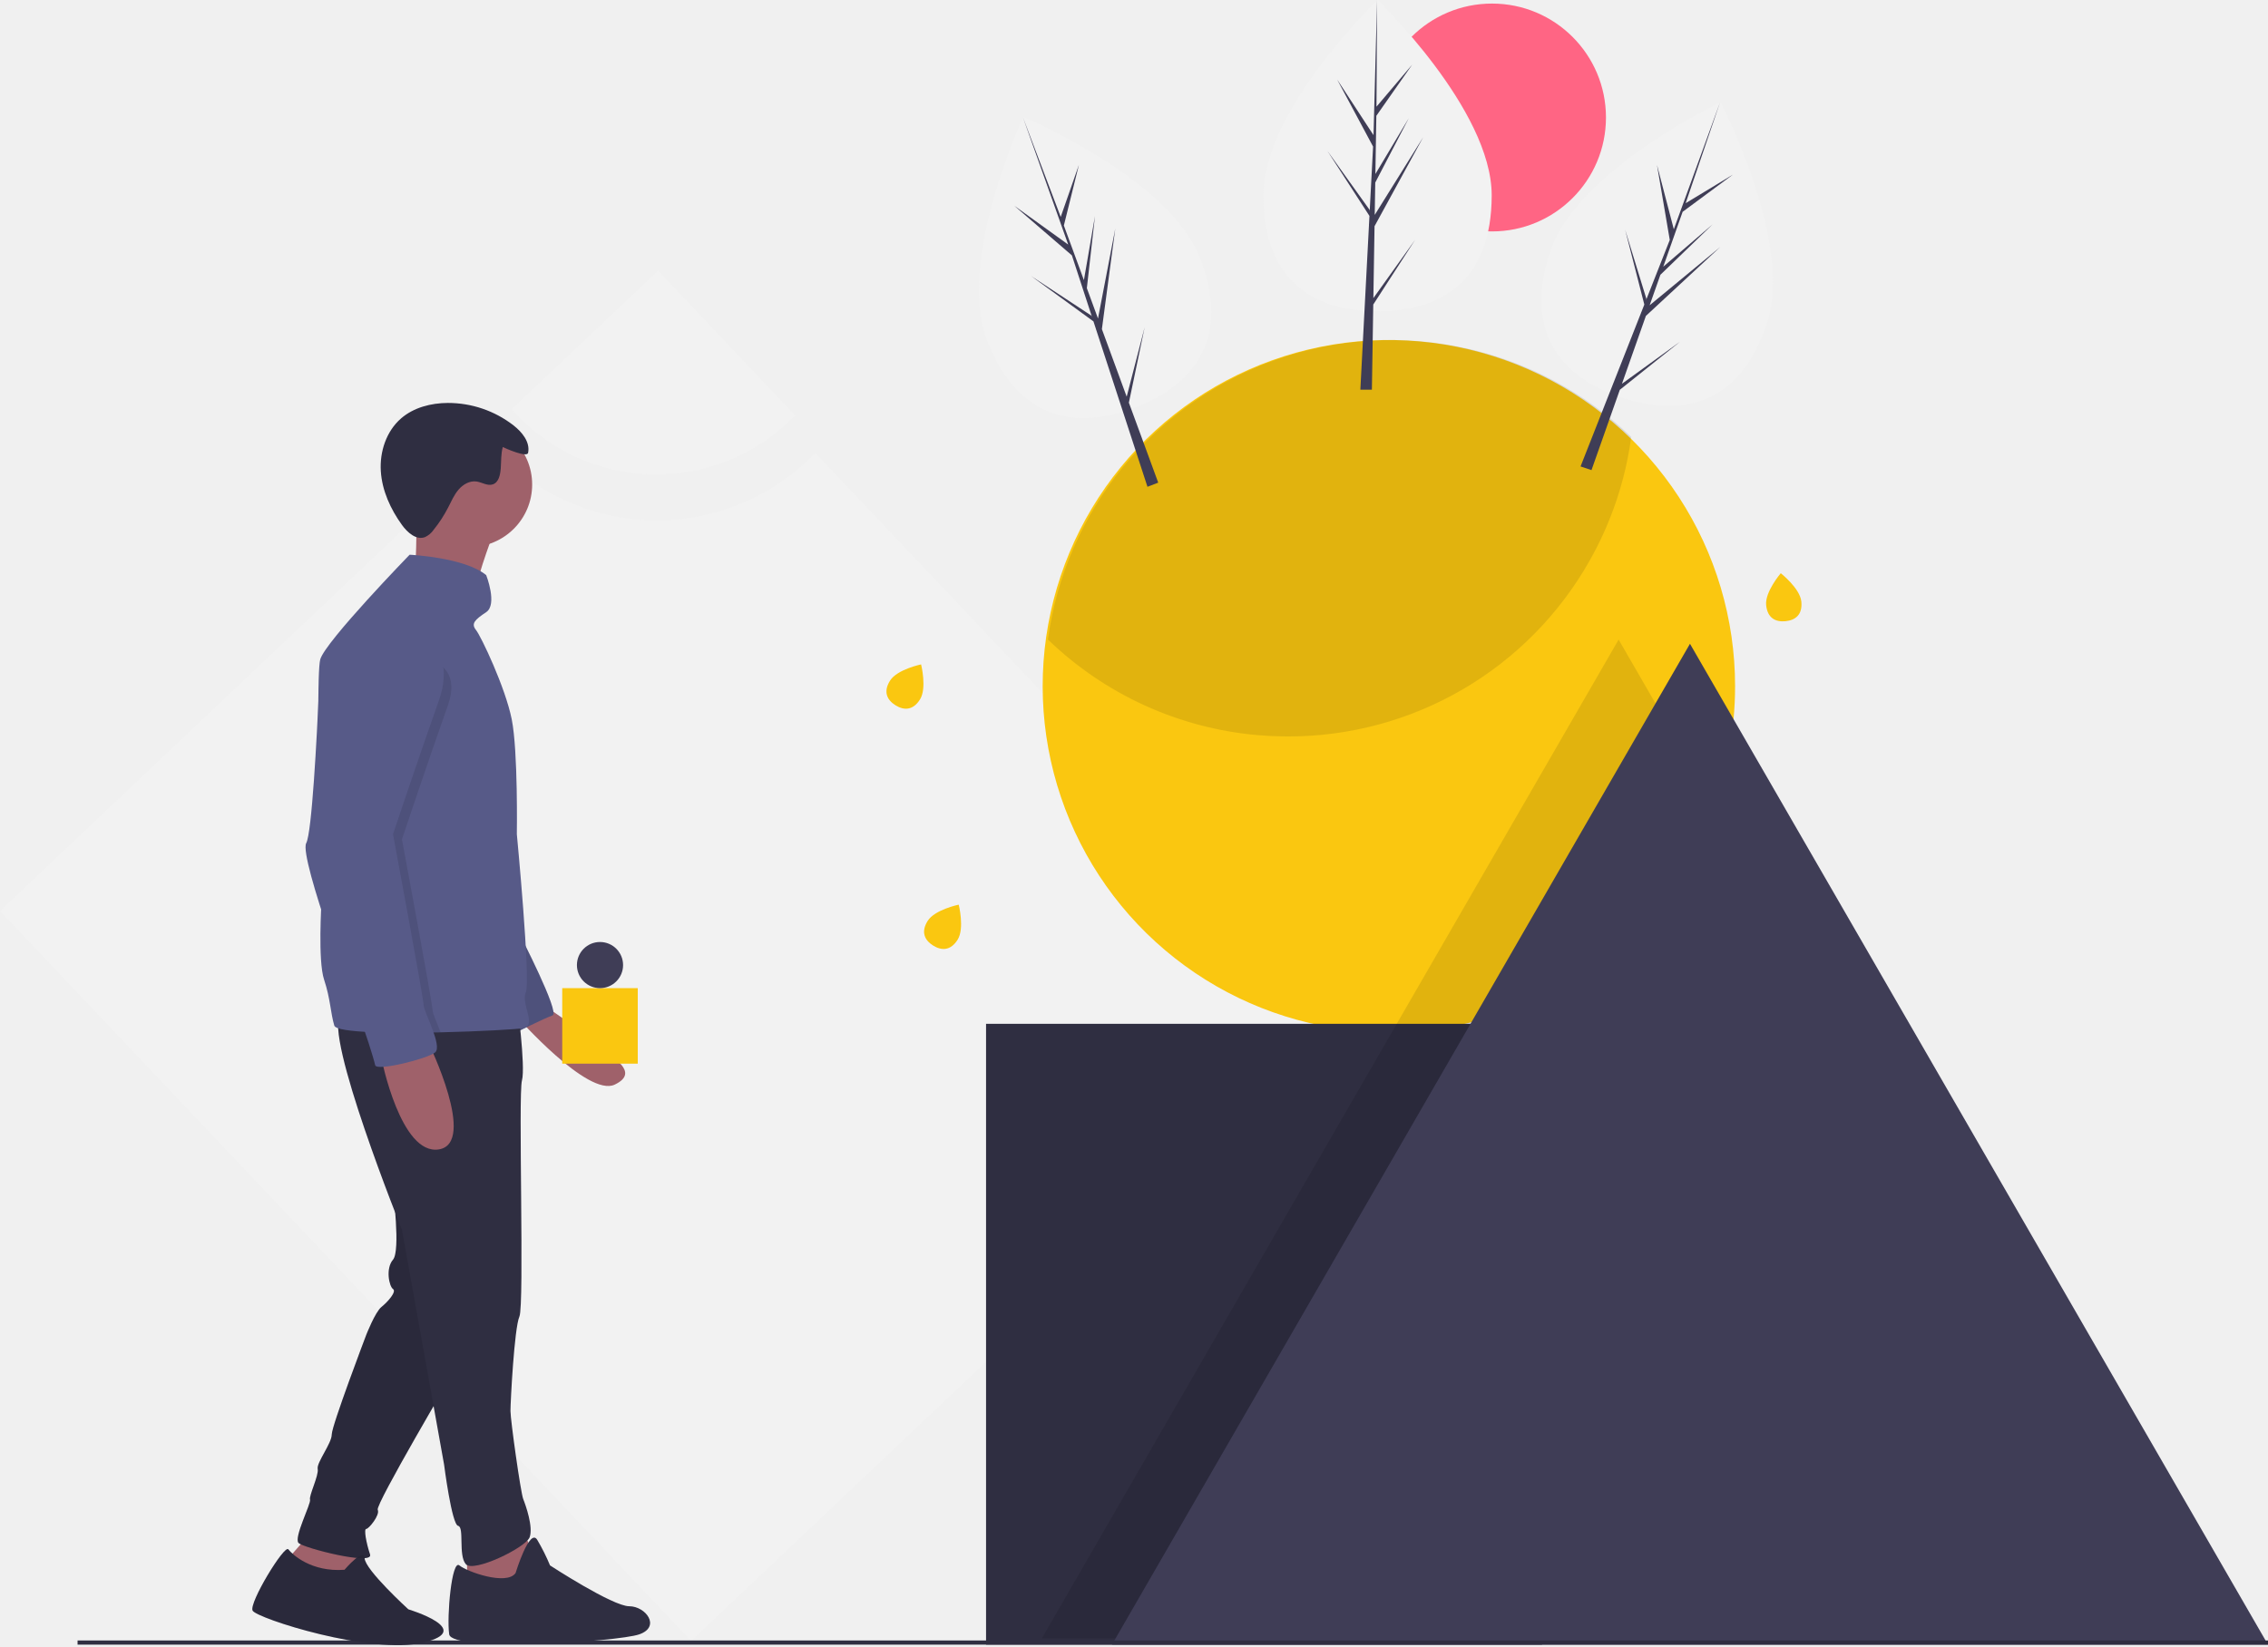
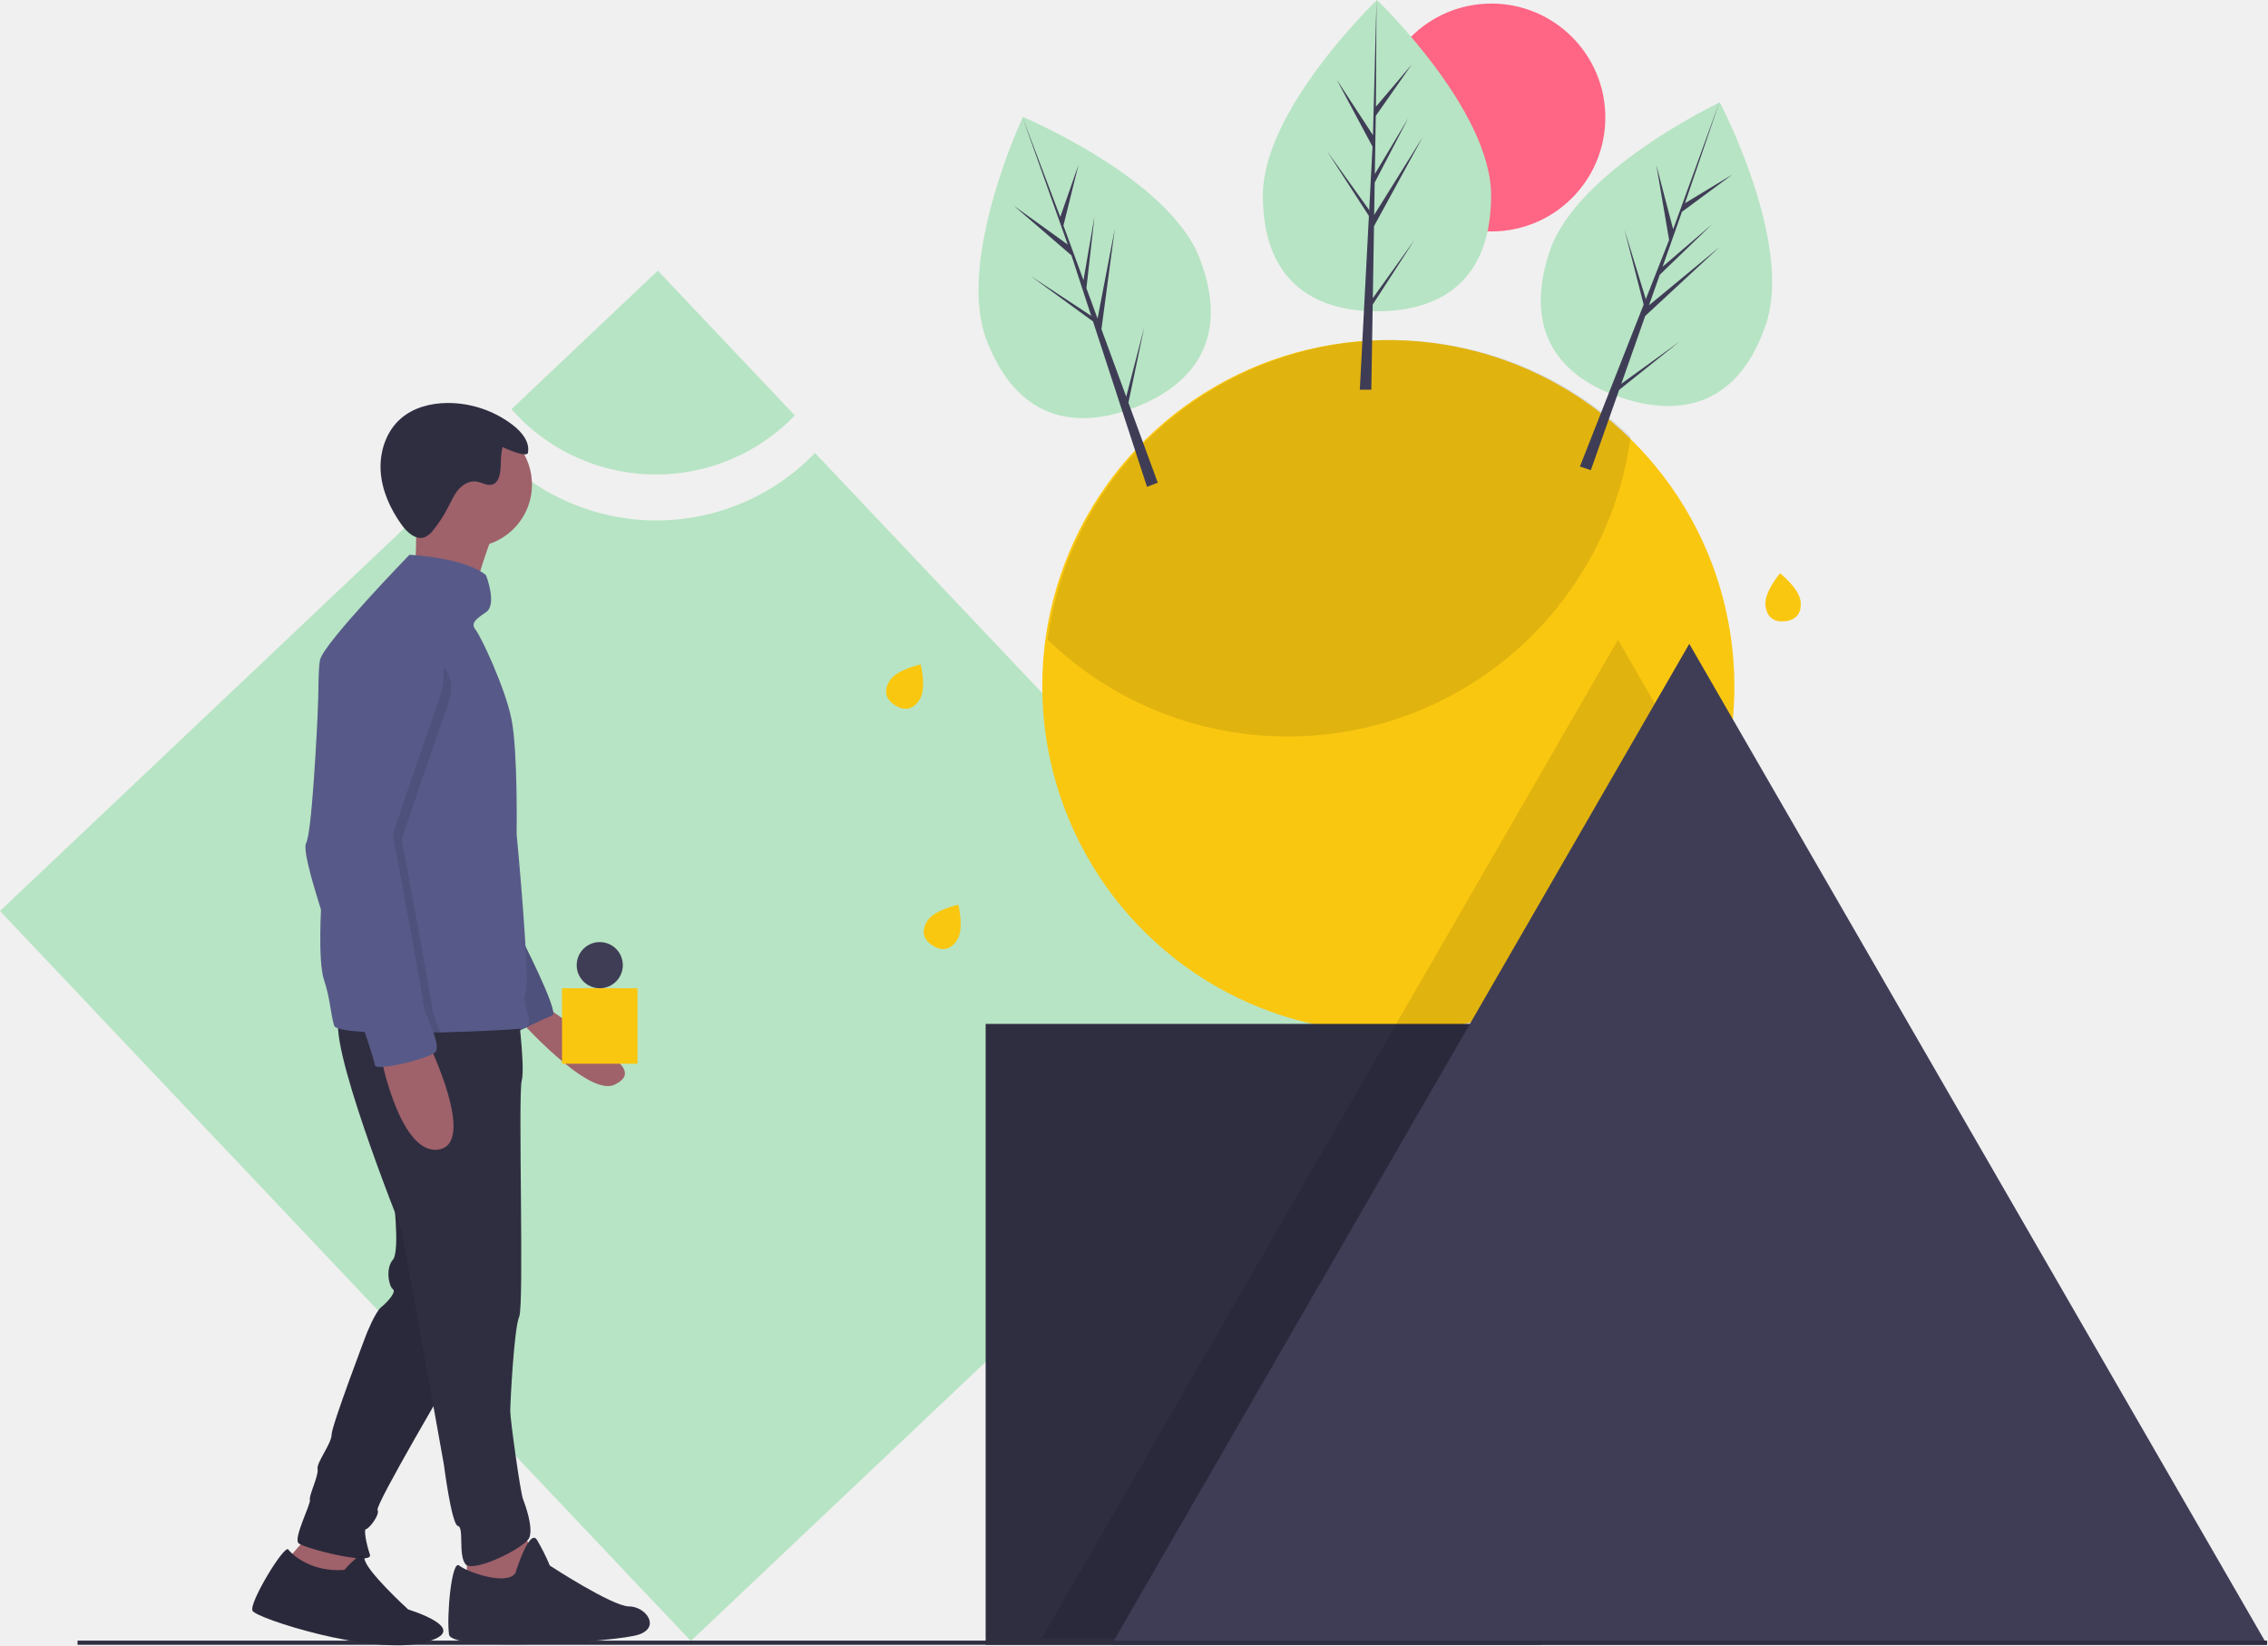
- <svg xmlns="http://www.w3.org/2000/svg" width="347" height="252" viewBox="0 0 347 252" fill="none">
+ <svg xmlns="http://www.w3.org/2000/svg" width="1103" height="800" viewBox="0 0 1103 800" fill="none">
  <g clip-path="url(#clip0)">
-     <path d="M124.742 69.319C121.512 72.673 117.622 75.321 113.317 77.097C109.012 78.873 104.386 79.737 99.731 79.635C95.076 79.534 90.492 78.468 86.269 76.506C82.045 74.545 78.275 71.729 75.194 68.237L0 139.412L105.738 251.12L206.525 155.719L124.742 69.319Z" fill="#F2F2F2" />
-     <path d="M100.404 72.607C104.373 72.611 108.301 71.813 111.952 70.26C115.604 68.707 118.904 66.431 121.653 63.569L100.685 41.418L78.283 62.623C81.049 65.764 84.452 68.279 88.267 70.001C92.081 71.723 96.219 72.611 100.404 72.607Z" fill="#F2F2F2" />
-     <path d="M265.464 105.003C265.471 111.96 264.106 118.851 261.447 125.28C258.787 131.71 254.886 137.552 249.966 142.471C245.047 147.391 239.205 151.292 232.776 153.952C226.346 156.611 219.456 157.976 212.498 157.969C212.196 157.969 211.894 157.966 211.593 157.959C210.321 157.94 209.066 157.876 207.818 157.767C197.581 156.859 187.83 152.993 179.752 146.641C171.674 140.288 165.618 131.722 162.323 121.988C159.028 112.254 158.636 101.772 161.195 91.818C163.753 81.865 169.152 72.871 176.732 65.933C184.313 58.994 193.748 54.41 203.889 52.741C214.029 51.071 224.436 52.387 233.841 56.528C243.246 60.669 251.244 67.457 256.859 76.064C262.474 84.671 265.464 94.726 265.464 105.003Z" fill="#FAC710" />
-     <path opacity="0.1" d="M243.193 85.835C246.513 79.98 248.68 73.542 249.577 66.871C242.532 60.079 233.744 55.372 224.187 53.272C214.629 51.171 204.677 51.759 195.434 54.97C186.19 58.181 178.017 63.891 171.821 71.465C165.625 79.038 161.648 88.18 160.331 97.877C169.031 106.286 180.356 111.451 192.409 112.505C193.658 112.614 194.913 112.678 196.184 112.697C196.486 112.704 196.788 112.707 197.09 112.707C206.466 112.717 215.677 110.234 223.779 105.512C231.88 100.79 238.58 93.999 243.193 85.835Z" fill="black" />
-     <path d="M235.931 156.685H150.865V251.703H235.931V156.685Z" fill="#2F2E41" />
-     <path opacity="0.1" d="M263.175 124.777C259.883 132.506 254.801 139.342 248.349 144.722C241.897 150.102 234.259 153.872 226.064 155.722H237.857V250.74H159.397L203.429 174.472L213.519 156.996L214.254 155.722L247.648 97.883L263.175 124.777Z" fill="black" />
-     <path d="M258.563 98.525L302.781 175.114L347 251.703H258.563H170.125L214.344 175.114L258.563 98.525Z" fill="#3F3D56" />
-     <path d="M347 251.061H11.868V251.703H347V251.061Z" fill="#2F2E41" />
-     <path d="M55.054 236.529L54.468 241.412L51.148 242.974L47.438 241.802L44.899 242.974L44.118 238.482L48.609 233.404L55.054 236.529Z" fill="#9F616A" />
-     <path d="M52.711 240.24C52.711 240.24 55.739 236.71 55.787 238.475C55.836 240.24 62.476 246.294 62.476 246.294C62.476 246.294 72.827 249.419 64.819 251.372C56.812 253.325 39.235 247.661 38.649 246.49C38.063 245.318 43.532 236.334 44.117 237.115C44.703 237.896 47.633 240.631 52.711 240.24Z" fill="#2F2E41" />
-     <path d="M60.132 182.236C60.132 182.236 61.304 191.415 60.132 192.782C58.96 194.149 59.546 196.883 60.132 197.274C60.718 197.665 59.351 199.227 58.374 200.008C57.398 200.789 56.031 204.305 56.031 204.305C56.031 204.305 50.758 218.171 50.758 219.538C50.758 220.905 48.414 223.835 48.609 224.811C48.805 225.788 47.242 228.913 47.438 229.498C47.633 230.084 44.899 235.357 45.68 236.139C46.461 236.92 57.203 239.654 56.617 237.896C56.031 236.139 55.64 233.99 56.031 233.99C56.422 233.99 58.179 231.842 57.789 231.061C57.398 230.28 69.507 209.773 69.507 209.773L60.132 182.236Z" fill="#2F2E41" />
-     <path opacity="0.1" d="M52.711 240.24C52.711 240.24 55.739 236.71 55.787 238.475C55.836 240.24 62.476 246.294 62.476 246.294C62.476 246.294 72.827 249.419 64.819 251.372C56.812 253.325 39.235 247.661 38.649 246.49C38.063 245.318 43.532 236.334 44.117 237.115C44.703 237.896 47.633 240.631 52.711 240.24Z" fill="black" />
-     <path opacity="0.1" d="M60.132 182.236C60.132 182.236 61.304 191.415 60.132 192.782C58.96 194.149 59.546 196.883 60.132 197.274C60.718 197.665 59.351 199.227 58.374 200.008C57.398 200.789 56.031 204.305 56.031 204.305C56.031 204.305 50.758 218.171 50.758 219.538C50.758 220.905 48.414 223.835 48.609 224.811C48.805 225.788 47.242 228.913 47.438 229.498C47.633 230.084 44.899 235.357 45.68 236.139C46.461 236.92 57.203 239.654 56.617 237.896C56.031 236.139 55.64 233.99 56.031 233.99C56.422 233.99 58.179 231.842 57.789 231.061C57.398 230.28 69.507 209.773 69.507 209.773L60.132 182.236Z" fill="black" />
-     <path d="M80.053 234.105L82.201 239.573L81.225 247.19L74.975 246.799L71.46 243.674V237.034L80.053 234.105Z" fill="#9F616A" />
-     <path d="M78.881 240.745C78.881 240.745 81.029 233.714 82.201 235.667C82.943 236.921 83.596 238.227 84.154 239.573C84.154 239.573 93.724 245.823 96.263 245.823C98.802 245.823 101.145 248.948 97.825 250.119C94.505 251.291 69.116 252.854 68.725 250.119C68.335 247.385 69.116 238.597 70.288 239.573C71.46 240.55 77.514 242.698 78.881 240.745Z" fill="#2F2E41" />
-     <path d="M83.763 154.227C83.763 154.227 92.372 160.077 92.762 160.858C93.153 161.639 98.147 164.041 94.046 165.994C89.945 167.947 79.076 155.594 79.076 155.594L83.763 154.227Z" fill="#9F616A" />
-     <path d="M79.467 142.9C79.467 142.9 85.716 155.008 84.545 155.399C83.373 155.79 78.686 158.133 78.686 158.133L76.537 145.829L79.467 142.9Z" fill="#575A88" />
-     <path opacity="0.1" d="M79.467 142.9C79.467 142.9 85.716 155.008 84.545 155.399C83.373 155.79 78.686 158.133 78.686 158.133L76.537 145.829L79.467 142.9Z" fill="black" />
-     <path d="M79.076 153.055C79.076 153.055 80.443 163.211 79.857 165.359C79.272 167.507 80.248 199.732 79.467 201.49C78.686 203.247 78.1 214.575 78.1 215.942C78.1 217.309 79.662 228.441 80.053 229.418C80.443 230.394 81.615 233.714 81.029 235.277C80.443 236.839 72.436 240.745 71.264 239.378C70.092 238.011 71.069 233.714 70.092 233.519C69.116 233.324 67.944 224.144 67.944 224.144L61.499 188.209C61.499 188.209 49.391 158.133 52.125 155.204C54.859 152.274 79.076 153.055 79.076 153.055Z" fill="#2F2E41" />
-     <path d="M71.85 83.724C77.135 83.724 81.42 79.439 81.42 74.154C81.42 68.869 77.135 64.585 71.85 64.585C66.565 64.585 62.28 68.869 62.28 74.154C62.28 79.439 66.565 83.724 71.85 83.724Z" fill="#9F616A" />
-     <path d="M75.365 81.966C75.365 81.966 72.241 90.169 72.631 91.926C73.022 93.684 63.452 88.802 63.452 88.802C63.452 88.802 64.038 79.232 63.452 76.693C62.866 74.154 75.365 81.966 75.365 81.966Z" fill="#9F616A" />
-     <path d="M49.125 135.402C49.168 137.041 49.195 138.017 49.195 138.017C49.195 138.017 48.609 147.001 49.586 149.931C50.562 152.86 50.562 155.008 51.148 156.961C51.32 157.53 53.658 157.834 56.941 157.969C59.953 158.092 63.759 158.075 67.413 157.991C73.463 157.85 79.104 157.526 80.053 157.352C82.201 156.961 79.662 153.641 80.443 151.884C81.225 150.126 79.076 127.666 79.076 127.666C79.076 127.666 79.272 114.972 78.295 110.089C77.319 105.207 73.608 97.395 72.827 96.418C72.045 95.442 72.631 94.856 74.389 93.684C76.147 92.512 74.389 88.02 74.389 88.02C71.069 85.286 62.671 84.896 62.671 84.896C62.671 84.896 49.781 98.176 49 100.91C48.527 102.562 48.697 115.761 48.904 125.952C48.984 129.785 49.068 133.195 49.125 135.402Z" fill="#575A88" />
-     <path d="M65.6 159.696C65.6 159.696 73.022 174.929 67.163 175.905C61.304 176.882 58.374 162.039 58.374 162.039L65.6 159.696Z" fill="#9F616A" />
-     <path d="M80.798 69.303C81.136 67.662 79.882 66.128 78.561 65.097C75.684 62.865 72.144 61.658 68.503 61.667C65.942 61.681 63.299 62.358 61.363 64.035C59.105 65.992 58.075 69.129 58.265 72.11C58.454 75.091 59.751 77.919 61.5 80.341C62.339 81.503 63.687 82.707 65.029 82.2C65.553 81.954 66.004 81.574 66.334 81.097C67.194 80.03 67.944 78.878 68.571 77.659C69.051 76.726 69.467 75.743 70.148 74.944C70.828 74.145 71.85 73.545 72.89 73.688C73.748 73.807 74.59 74.411 75.409 74.127C76.32 73.811 76.54 72.646 76.613 71.685C76.692 70.631 76.636 69.411 76.928 68.414C77.248 68.585 80.641 70.09 80.798 69.303Z" fill="#2F2E41" />
-     <path opacity="0.1" d="M49.125 135.402C51.312 143.29 56.33 156.584 56.617 157.157C56.689 157.303 56.802 157.59 56.941 157.969C59.953 158.092 63.759 158.075 67.413 157.991C66.847 156.51 66.186 155.081 66.186 154.618C66.186 153.641 61.499 128.448 61.499 128.448C61.499 128.448 65.21 117.315 68.53 107.941C71.85 98.567 58.667 100.422 58.667 100.422C51.637 98.664 50.367 101.691 50.367 101.691C50.367 101.691 49.748 118.155 48.904 125.952C48.688 127.95 48.457 129.377 48.219 129.815C47.906 130.387 48.328 132.539 49.125 135.402Z" fill="black" />
-     <path d="M61.499 94.075C61.499 94.075 70.483 97.785 67.163 107.16C63.843 116.534 60.132 127.666 60.132 127.666C60.132 127.666 64.819 152.86 64.819 153.837C64.819 154.813 67.749 160.086 66.577 161.063C65.405 162.039 57.593 163.992 57.398 163.016C57.203 162.039 55.64 157.157 55.25 156.375C54.859 155.594 45.68 131.182 46.852 129.033C47.714 127.453 48.471 112.969 48.81 105.428C48.889 103.277 49.526 101.183 50.659 99.353C51.792 97.523 53.383 96.02 55.273 94.991C57.094 94.026 59.214 93.504 61.499 94.075Z" fill="#575A88" />
-     <path d="M97.577 151.228H86.021V162.784H97.577V151.228Z" fill="#FAC710" />
-     <path d="M91.799 151.228C93.749 151.228 95.33 149.647 95.33 147.697C95.33 145.747 93.749 144.166 91.799 144.166C89.849 144.166 88.268 145.747 88.268 147.697C88.268 149.647 89.849 151.228 91.799 151.228Z" fill="#3F3D56" />
-     <path d="M228.275 35.417C237.904 35.417 245.71 27.611 245.71 17.981C245.71 8.352 237.904 0.546 228.275 0.546C218.645 0.546 210.839 8.352 210.839 17.981C210.839 27.611 218.645 35.417 228.275 35.417Z" fill="#FF6584" />
-     <path d="M228.227 29.89C228.227 43.045 220.407 47.639 210.76 47.639C201.113 47.639 193.292 43.045 193.292 29.89C193.292 16.735 210.76 0 210.76 0C210.76 0 228.227 16.735 228.227 29.89Z" fill="#F2F2F2" />
-     <path d="M210.123 45.626L210.302 34.617L217.747 20.996L210.33 32.89L210.411 27.939L215.542 18.085L210.432 26.63L210.577 17.726L216.071 9.881L210.599 16.326L210.69 0L210.122 21.613L210.169 20.721L204.582 12.17L210.079 22.432L209.558 32.376L209.543 32.112L203.103 23.113L209.523 33.044L209.458 34.288L209.447 34.307L209.452 34.409L208.131 59.637H209.896L210.108 46.606L216.512 36.7L210.123 45.626Z" fill="#3F3D56" />
-     <path d="M270.317 49.553C266.143 62.029 257.269 63.903 248.121 60.842C238.972 57.782 233.013 50.944 237.187 38.469C241.361 25.994 263.236 15.665 263.236 15.665C263.236 15.665 274.491 37.078 270.317 49.553Z" fill="#F2F2F2" />
-     <path d="M248.156 58.732L251.818 48.348L263.2 37.794L252.393 46.719L254.04 42.05L262.032 34.333L254.476 40.815L257.438 32.417L265.138 26.72L257.904 31.096L263.169 15.643L255.773 35.958L256.101 35.127L253.516 25.246L255.472 36.722L251.824 45.987L251.893 45.732L248.641 35.155L251.579 46.61L251.122 47.769L251.105 47.783L251.078 47.881L241.821 71.387L243.495 71.946L247.83 59.656L257.047 52.293L248.156 58.732Z" fill="#3F3D56" />
-     <path d="M183.613 39.515C188.344 51.79 182.699 58.888 173.697 62.358C164.696 65.827 155.747 64.354 151.016 52.079C146.285 39.804 156.565 17.906 156.565 17.906C156.565 17.906 178.882 27.24 183.613 39.515Z" fill="#F2F2F2" />
-     <path d="M172.38 60.709L168.587 50.371L170.636 34.985L167.992 48.75L166.287 44.102L167.531 33.062L165.836 42.872L162.769 34.512L165.074 25.216L162.287 33.198L156.499 17.931L163.742 38.302L163.465 37.453L155.177 31.484L163.997 39.083L167.087 48.548L166.978 48.307L157.733 42.227L167.295 49.184L167.682 50.368L167.678 50.39L167.719 50.483L175.56 74.498L177.206 73.864L172.717 61.629L175.131 50.082L172.38 60.709Z" fill="#3F3D56" />
-     <path d="M146.516 143.813C145.433 145.539 144.029 145.498 142.763 144.705C141.497 143.911 140.848 142.665 141.931 140.938C143.013 139.212 146.683 138.452 146.683 138.452C146.683 138.452 147.598 142.086 146.516 143.813Z" fill="#FAC710" />
-     <path d="M275.602 92.069C275.803 94.096 274.667 94.924 273.18 95.07C271.693 95.217 270.418 94.628 270.217 92.6C270.017 90.573 272.455 87.727 272.455 87.727C272.455 87.727 275.402 90.041 275.602 92.069Z" fill="#FAC710" />
-     <path d="M140.758 107.042C139.676 108.769 138.271 108.728 137.005 107.934C135.739 107.141 135.091 105.894 136.173 104.168C137.255 102.441 140.925 101.682 140.925 101.682C140.925 101.682 141.84 105.316 140.758 107.042Z" fill="#FAC710" />
+     <path d="M396.355 220.253C386.092 230.91 373.732 239.326 360.054 244.968C346.376 250.61 331.678 253.356 316.885 253.033C302.093 252.71 287.528 249.325 274.11 243.092C260.691 236.858 248.71 227.911 238.922 216.816L0 442.968L335.971 797.909L656.213 494.783L396.355 220.253Z" fill="#B7E4C4" />
+     <path d="M319.024 230.701C331.633 230.716 344.115 228.179 355.718 223.245C367.32 218.31 377.805 211.078 386.54 201.985L319.917 131.601L248.737 198.977C257.523 208.958 268.338 216.951 280.458 222.422C292.579 227.892 305.727 230.714 319.024 230.701V230.701Z" fill="#B7E4C4" />
+     <path d="M843.486 333.636C843.508 355.743 839.171 377.638 830.721 398.066C822.271 418.495 809.876 437.056 794.243 452.688C778.611 468.321 760.05 480.716 739.621 489.166C719.193 497.615 697.298 501.953 675.191 501.931C674.232 501.931 673.273 501.921 672.315 501.9C668.276 501.839 664.288 501.635 660.32 501.288C627.794 498.404 596.81 486.121 571.143 465.936C545.476 445.75 526.236 418.535 515.766 387.605C505.297 356.676 504.051 323.369 512.18 291.744C520.309 260.119 537.463 231.541 561.55 209.494C585.636 187.448 615.616 172.884 647.836 167.578C680.055 162.272 713.122 166.453 743.006 179.612C772.891 192.771 798.302 214.338 816.143 241.687C833.984 269.035 843.484 300.983 843.486 333.636V333.636Z" fill="#FAC710" />
+     <path opacity="0.1" d="M772.72 272.734C783.271 254.129 790.157 233.673 793.006 212.476C770.622 190.896 742.697 175.94 712.33 169.265C681.963 162.59 650.34 164.458 620.97 174.662C591.6 184.866 565.631 203.006 545.944 227.071C526.256 251.136 513.62 280.185 509.437 310.994C537.078 337.714 573.062 354.124 611.361 357.473C615.329 357.819 619.317 358.023 623.356 358.085C624.315 358.105 625.274 358.115 626.232 358.115C656.026 358.147 685.293 350.257 711.034 335.254C736.775 320.251 758.064 298.674 772.72 272.734V272.734Z" fill="black" />
+     <path d="M749.649 497.851H479.357V799.762H749.649V497.851Z" fill="#2F2E41" />
+     <path opacity="0.1" d="M836.213 396.466C825.752 421.024 809.606 442.745 789.104 459.84C768.603 476.935 744.333 488.914 718.295 494.791H755.769V796.702H506.468L646.377 554.367L678.434 498.84L680.77 494.791L786.878 311.013L836.213 396.466Z" fill="black" />
+     <path d="M821.556 313.053L962.057 556.407L1102.56 799.762H821.556H540.555L681.055 556.407L821.556 313.053Z" fill="#3F3D56" />
+     <path d="M1102.56 797.722H37.71V799.762H1102.56V797.722Z" fill="#2F2E41" />
+     <path d="M174.93 751.549L173.068 767.062L162.519 772.027L150.728 768.303L142.661 772.027L140.179 757.754L154.452 741.619L174.93 751.549Z" fill="#9F616A" />
+     <path d="M167.483 763.339C167.483 763.339 177.104 752.123 177.258 757.731C177.412 763.339 198.51 782.576 198.51 782.576C198.51 782.576 231.399 792.504 205.957 798.71C180.514 804.915 124.665 786.919 122.804 783.196C120.942 779.473 138.317 750.928 140.179 753.41C142.041 755.892 151.349 764.58 167.483 763.339Z" fill="#2F2E41" />
+     <path d="M191.064 579.036C191.064 579.036 194.787 608.202 191.064 612.546C187.341 616.89 189.202 625.577 191.064 626.819C192.926 628.06 188.582 633.024 185.479 635.506C182.376 637.988 178.032 649.158 178.032 649.158C178.032 649.158 161.278 693.217 161.278 697.561C161.278 701.905 153.831 711.213 154.452 714.316C155.072 717.418 150.108 727.347 150.728 729.209C151.349 731.07 142.661 747.825 145.144 750.307C147.626 752.789 181.756 761.477 179.894 755.892C178.032 750.307 176.791 743.481 178.032 743.481C179.274 743.481 184.858 736.655 183.617 734.173C182.376 731.691 220.85 666.534 220.85 666.534L191.064 579.036Z" fill="#2F2E41" />
+     <path opacity="0.1" d="M167.483 763.339C167.483 763.339 177.104 752.123 177.258 757.731C177.412 763.339 198.51 782.576 198.51 782.576C198.51 782.576 231.399 792.504 205.957 798.71C180.514 804.915 124.665 786.919 122.804 783.196C120.942 779.473 138.317 750.928 140.179 753.41C142.041 755.892 151.349 764.58 167.483 763.339Z" fill="black" />
+     <path opacity="0.1" d="M191.064 579.036C191.064 579.036 194.787 608.202 191.064 612.546C187.341 616.89 189.202 625.577 191.064 626.819C192.926 628.06 188.582 633.024 185.479 635.506C182.376 637.988 178.032 649.158 178.032 649.158C178.032 649.158 161.278 693.217 161.278 697.561C161.278 701.905 153.831 711.213 154.452 714.316C155.072 717.418 150.108 727.347 150.728 729.209C151.349 731.07 142.661 747.825 145.144 750.307C147.626 752.789 181.756 761.477 179.894 755.892C178.032 750.307 176.791 743.481 178.032 743.481C179.274 743.481 184.858 736.655 183.617 734.173C182.376 731.691 220.85 666.534 220.85 666.534L191.064 579.036Z" fill="black" />
+     <path d="M254.36 743.845L261.185 761.22L258.083 785.421L238.225 784.181L227.055 774.251V753.153L254.36 743.845Z" fill="#9F616A" />
+     <path d="M250.636 764.943C250.636 764.943 257.462 742.604 261.185 748.809C263.544 752.794 265.618 756.942 267.391 761.22C267.391 761.22 297.798 781.077 305.865 781.077C313.932 781.077 321.378 791.006 310.829 794.729C300.28 798.453 219.609 803.417 218.368 794.729C217.127 786.042 219.609 758.117 223.332 761.22C227.055 764.323 246.292 771.149 250.636 764.943Z" fill="#2F2E41" />
+     <path d="M266.15 490.041C266.15 490.041 293.502 508.628 294.743 511.111C295.984 513.593 311.854 521.225 298.823 527.43C285.791 533.636 251.257 494.385 251.257 494.385L266.15 490.041Z" fill="#9F616A" />
+     <path d="M252.498 454.05C252.498 454.05 272.355 492.524 268.632 493.765C264.909 495.006 250.016 502.452 250.016 502.452L243.19 463.358L252.498 454.05Z" fill="#575A88" />
+     <path opacity="0.1" d="M252.498 454.05C252.498 454.05 272.355 492.524 268.632 493.765C264.909 495.006 250.016 502.452 250.016 502.452L243.19 463.358L252.498 454.05Z" fill="black" />
+     <path d="M251.257 486.318C251.257 486.318 255.601 518.586 253.739 525.412C251.877 532.238 254.98 634.629 252.498 640.213C250.016 645.798 248.154 681.79 248.154 686.134C248.154 690.478 253.119 725.849 254.36 728.952C255.601 732.054 259.324 742.604 257.462 747.568C255.601 752.532 230.158 764.943 226.435 760.599C222.712 756.255 225.815 742.603 222.712 741.983C219.609 741.362 215.886 712.197 215.886 712.197L195.408 598.016C195.408 598.016 156.934 502.452 165.622 493.144C174.309 483.836 251.257 486.318 251.257 486.318Z" fill="#2F2E41" />
+     <path d="M228.297 266.024C245.09 266.024 258.703 252.411 258.703 235.617C258.703 218.824 245.09 205.211 228.297 205.211C211.503 205.211 197.89 218.824 197.89 235.617C197.89 252.411 211.503 266.024 228.297 266.024Z" fill="#9F616A" />
+     <path d="M239.466 260.439C239.466 260.439 229.538 286.502 230.779 292.087C232.02 297.672 201.613 282.158 201.613 282.158C201.613 282.158 203.475 251.752 201.613 243.685C199.751 235.617 239.466 260.439 239.466 260.439Z" fill="#9F616A" />
+     <path d="M156.09 430.227C156.226 435.433 156.313 438.536 156.313 438.536C156.313 438.536 154.452 467.081 157.554 476.389C160.657 485.698 160.657 492.523 162.519 498.729C163.065 500.535 170.493 501.503 180.924 501.931C190.493 502.322 202.587 502.266 214.198 501.999C233.422 501.552 251.344 500.522 254.36 499.97C261.186 498.729 253.118 488.18 255.601 482.595C258.083 477.01 251.257 405.647 251.257 405.647C251.257 405.647 251.877 365.312 248.775 349.798C245.672 334.284 233.882 309.463 231.399 306.36C228.917 303.257 230.779 301.395 236.364 297.672C241.949 293.949 236.364 279.676 236.364 279.676C225.814 270.989 199.131 269.748 199.131 269.748C199.131 269.748 158.175 311.945 155.693 320.632C154.191 325.882 154.731 367.819 155.389 400.199C155.643 412.38 155.91 423.215 156.09 430.227Z" fill="#575A88" />
+     <path d="M208.439 507.417C208.439 507.417 232.02 555.819 213.404 558.922C194.787 562.025 185.479 514.863 185.479 514.863L208.439 507.417Z" fill="#9F616A" />
+     <path d="M256.728 220.205C257.803 214.99 253.818 210.115 249.62 206.839C240.478 199.749 229.231 195.913 217.662 195.941C209.524 195.985 201.126 198.138 194.975 203.467C187.801 209.682 184.528 219.649 185.131 229.122C185.733 238.595 189.853 247.579 195.41 255.275C198.077 258.968 202.36 262.792 206.622 261.182C208.29 260.401 209.721 259.192 210.77 257.679C213.503 254.287 215.885 250.626 217.879 246.753C219.404 243.789 220.725 240.665 222.887 238.127C225.049 235.59 228.298 233.681 231.6 234.137C234.328 234.513 237.003 236.434 239.605 235.531C242.499 234.528 243.199 230.827 243.429 227.772C243.682 224.424 243.503 220.545 244.433 217.38C245.449 217.922 256.228 222.704 256.728 220.205Z" fill="#2F2E41" />
+     <path opacity="0.1" d="M156.09 430.227C163.04 455.291 178.982 497.531 179.894 499.349C180.124 499.815 180.483 500.727 180.924 501.931C190.493 502.322 202.587 502.266 214.198 501.999C212.398 497.295 210.301 492.753 210.301 491.282C210.301 488.18 195.408 408.129 195.408 408.129C195.408 408.129 207.198 372.758 217.747 342.972C228.296 313.186 186.41 319.081 186.41 319.081C164.07 313.496 160.036 323.114 160.036 323.114C160.036 323.114 158.069 375.426 155.389 400.199C154.7 406.547 153.968 411.083 153.21 412.473C152.217 414.291 153.558 421.13 156.09 430.227Z" fill="black" />
+     <path d="M195.408 298.913C195.408 298.913 223.953 310.704 213.403 340.49C202.854 370.276 191.064 405.647 191.064 405.647C191.064 405.647 205.957 485.698 205.957 488.8C205.957 491.903 215.265 508.658 211.542 511.76C207.819 514.863 182.997 521.069 182.376 517.966C181.756 514.863 176.791 499.35 175.55 496.867C174.309 494.385 145.143 416.817 148.867 409.991C151.607 404.968 154.01 358.947 155.089 334.988C155.338 328.153 157.363 321.5 160.964 315.685C164.565 309.87 169.618 305.093 175.626 301.823C181.411 298.757 188.147 297.098 195.408 298.913Z" fill="#575A88" />
+     <path d="M310.042 480.511H273.323V517.23H310.042V480.511Z" fill="#FAC710" />
+     <path d="M291.683 480.512C297.879 480.512 302.902 475.488 302.902 469.292C302.902 463.095 297.879 458.072 291.683 458.072C285.486 458.072 280.463 463.095 280.463 469.292C280.463 475.488 285.486 480.512 291.683 480.512Z" fill="#3F3D56" />
+     <path d="M725.32 112.534C755.916 112.534 780.719 87.73 780.719 57.134C780.719 26.537 755.916 1.734 725.32 1.734C694.723 1.734 669.92 26.537 669.92 57.134C669.92 87.73 694.723 112.534 725.32 112.534Z" fill="#FF6584" />
+     <path d="M725.169 94.974C725.169 136.773 700.321 151.368 669.668 151.368C639.015 151.368 614.167 136.773 614.167 94.974C614.167 53.175 669.668 0 669.668 0C669.668 0 725.169 53.175 725.169 94.974Z" fill="#B7E4C4" />
+     <path d="M667.646 144.973L668.214 109.991L691.87 66.714L668.304 104.504L668.559 88.775L684.863 57.464L668.627 84.612L669.086 56.323L686.545 31.395L669.159 51.874L669.445 0L667.641 68.671L667.79 65.838L650.039 38.669L667.505 71.276L665.851 102.872L665.802 102.033L645.339 73.441L665.74 104.996L665.533 108.947L665.496 109.006L665.513 109.33L661.317 189.49H666.923L667.596 148.086L687.946 116.609L667.646 144.973Z" fill="#3F3D56" />
+     <path d="M858.905 157.45C845.643 197.09 817.447 203.046 788.379 193.321C759.31 183.595 740.375 161.87 753.637 122.231C766.899 82.592 836.405 49.774 836.405 49.774C836.405 49.774 872.167 117.811 858.905 157.45Z" fill="#B7E4C4" />
+     <path d="M788.49 186.616L800.128 153.622L836.293 120.085L801.953 148.445L807.187 133.61L832.582 109.09L808.571 129.684L817.983 103.002L842.448 84.901L819.463 98.805L836.194 49.703L812.695 114.254L813.734 111.614L805.521 80.218L811.738 116.681L800.145 146.12L800.365 145.309L790.031 111.702L799.366 148.098L797.916 151.78L797.862 151.824L797.776 152.138L768.363 226.824L773.68 228.603L787.455 189.551L816.741 166.157L788.49 186.616Z" fill="#3F3D56" />
+     <path d="M583.413 125.555C598.445 164.557 580.508 187.112 551.906 198.136C523.304 209.16 494.869 204.478 479.837 165.476C464.804 126.473 497.468 56.896 497.468 56.896C497.468 56.896 568.38 86.552 583.413 125.555Z" fill="#B7E4C4" />
+     <path d="M547.72 192.897L535.669 160.05L542.179 111.161L533.779 154.899L528.36 140.129L532.312 105.05L526.927 136.221L517.181 109.659L524.507 80.121L515.649 105.482L497.261 56.975L520.274 121.702L519.394 119.005L493.06 100.037L521.084 124.181L530.903 154.257L530.556 153.492L501.18 134.173L531.564 156.279L532.792 160.04L532.779 160.109L532.911 160.405L557.824 236.71L563.055 234.695L548.792 195.819L556.461 159.129L547.72 192.897Z" fill="#3F3D56" />
+     <path d="M465.539 456.95C462.1 462.436 457.638 462.307 453.615 459.785C449.592 457.263 447.532 453.303 450.971 447.817C454.41 442.331 466.069 439.919 466.069 439.919C466.069 439.919 468.978 451.464 465.539 456.95Z" fill="#FAC710" />
+     <path d="M875.699 292.539C876.336 298.982 872.728 301.61 868.003 302.077C863.277 302.543 859.225 300.672 858.588 294.229C857.952 287.785 865.698 278.744 865.698 278.744C865.698 278.744 875.063 286.095 875.699 292.539Z" fill="#FAC710" />
+     <path d="M447.245 340.116C443.806 345.602 439.344 345.473 435.321 342.951C431.298 340.429 429.237 336.469 432.676 330.983C436.116 325.497 447.775 323.085 447.775 323.085C447.775 323.085 450.684 334.63 447.245 340.116Z" fill="#FAC710" />
  </g>
  <defs>
    <clipPath id="clip0">
-       <rect width="347" height="251.778" fill="white" />
+       <rect width="1102.56" height="800" fill="white" />
    </clipPath>
  </defs>
</svg>
